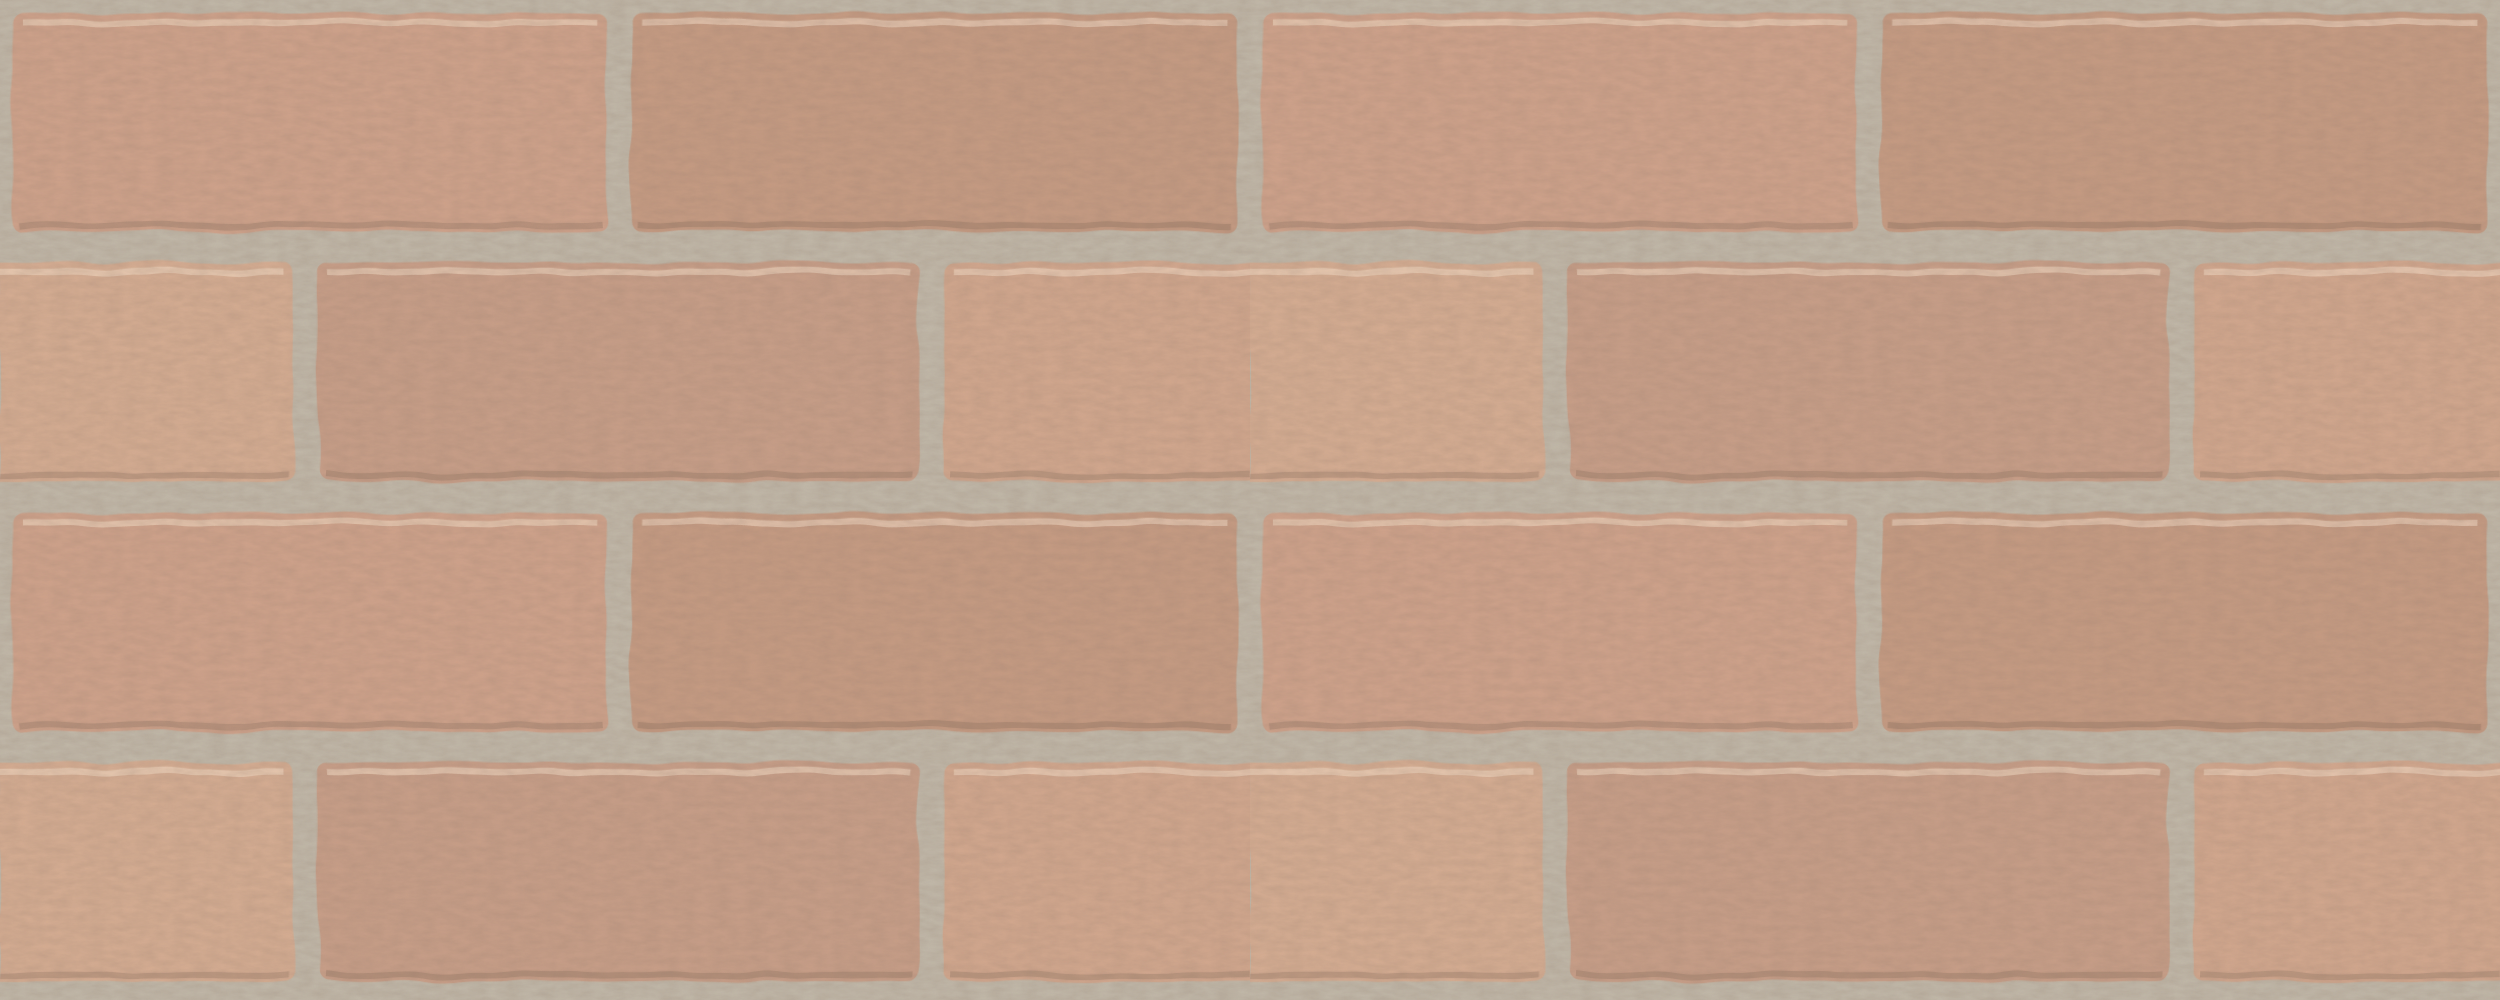
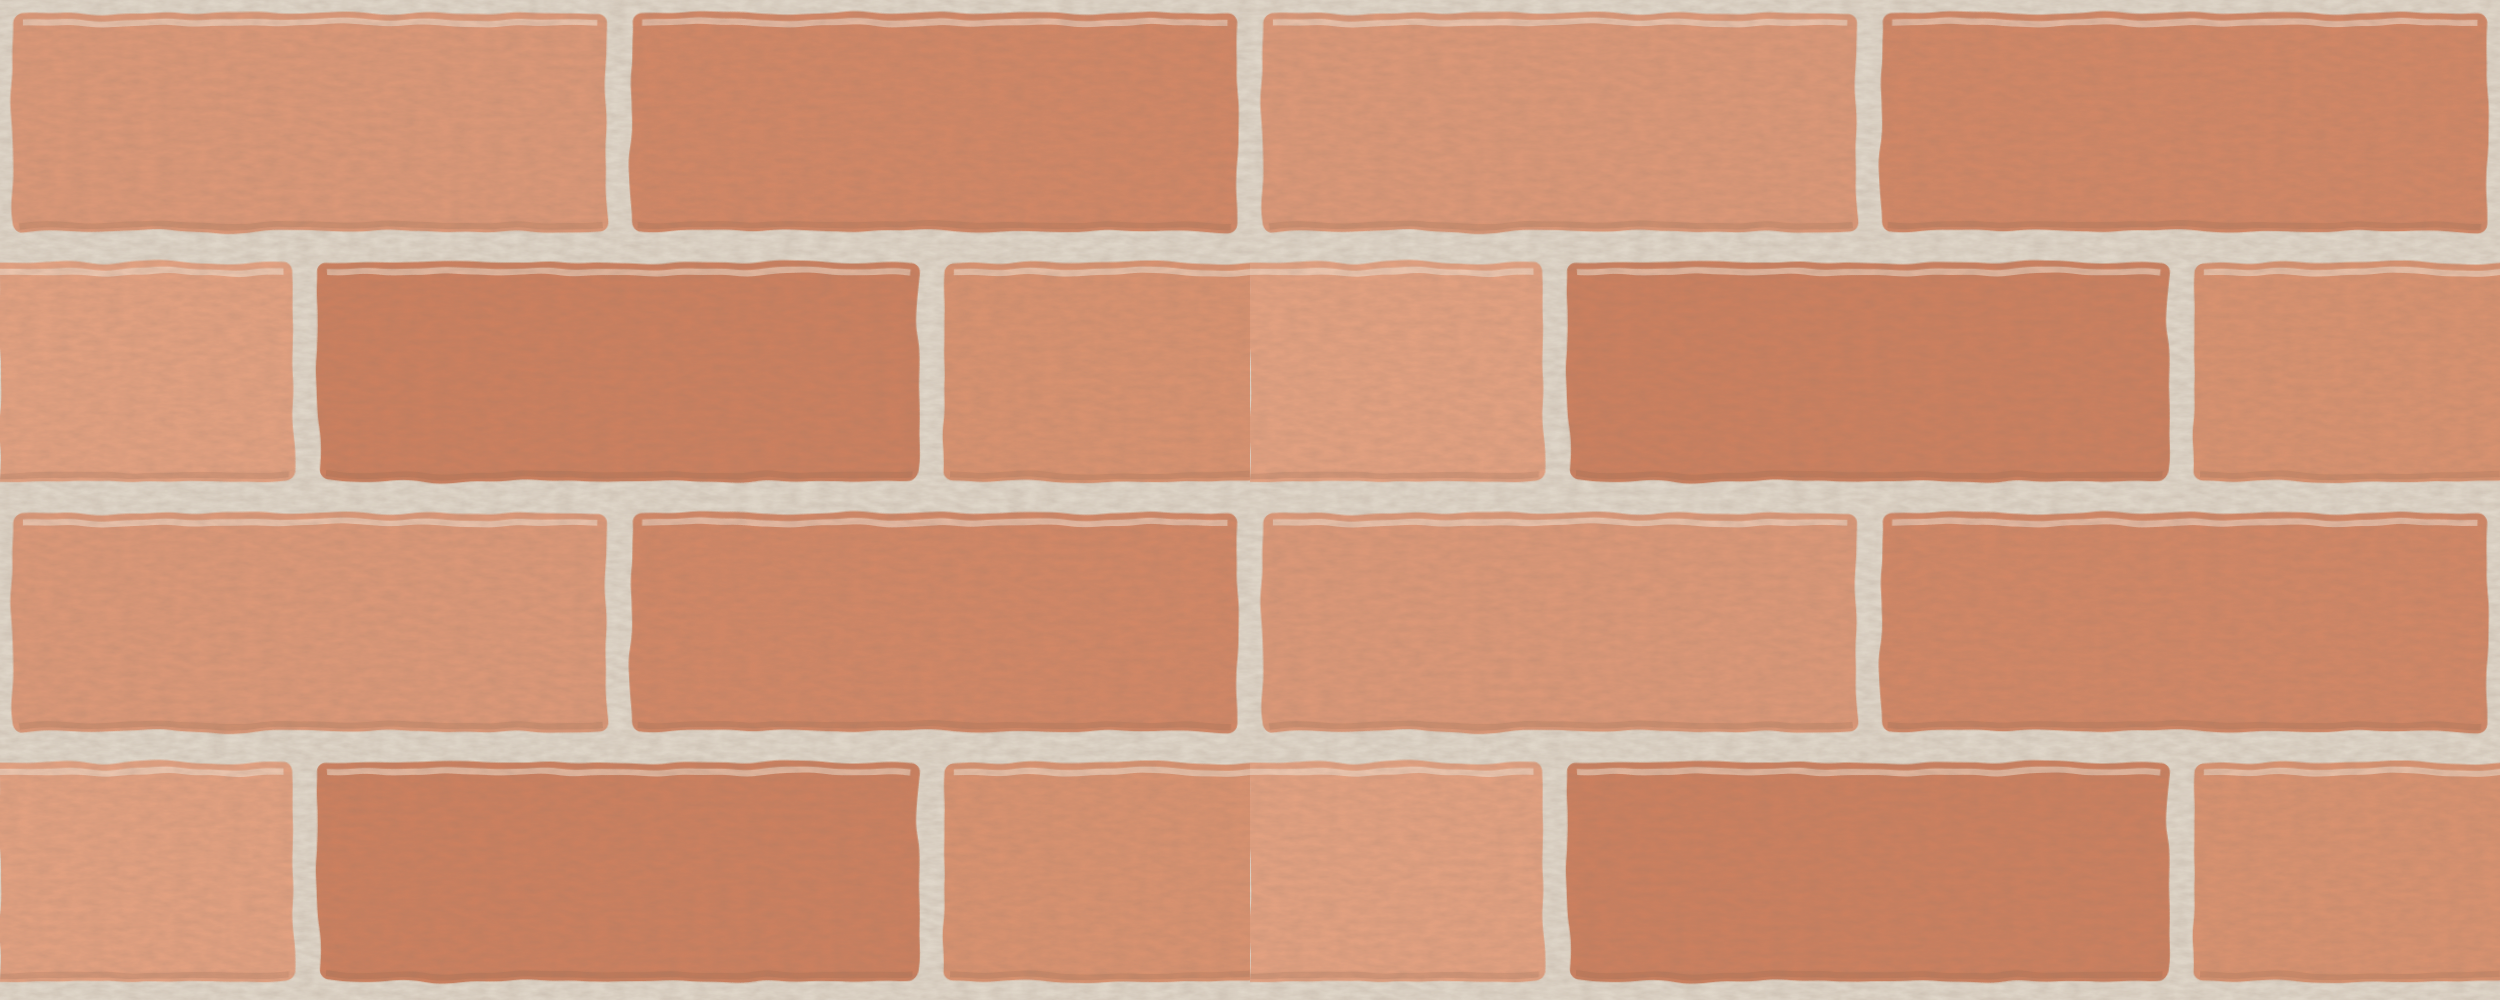
<svg xmlns="http://www.w3.org/2000/svg" width="800" height="320" viewBox="0 0 800 320">
  <defs>
    <filter id="grain" x="0" y="0" width="100%" height="100%">
      <feTurbulence type="fractalNoise" baseFrequency=".18 .48" numOctaves="3" stitchTiles="stitch" seed="23" />
      <feColorMatrix type="matrix" values="0 0 0 0 .26 0 0 0 0 .18 0 0 0 0 .13 0 0 0 .25 -.035" />
    </filter>
    <filter id="rough" x="-2%" y="-5%" width="104%" height="110%">
      <feTurbulence type="fractalNoise" baseFrequency=".045" numOctaves="2" seed="6" result="noise" />
      <feDisplacementMap in="SourceGraphic" in2="noise" scale="3" xChannelSelector="R" yChannelSelector="G" />
    </filter>
    <pattern id="brick" width="400" height="160" patternUnits="userSpaceOnUse">
-       <path fill="#bfb6a7" d="M0 0h400v160H0z" />
+       <path fill="#e0d7ca" d="M0 0h400v160H0z" />
      <g filter="url(#rough)">
-         <rect x="4" y="4" width="190" height="70" rx="3" fill="#cda18a" />
-         <rect x="202" y="4" width="194" height="70" rx="3" fill="#c49a82" />
-         <rect x="-96" y="84" width="190" height="70" rx="3" fill="#d3ab91" />
-         <rect x="102" y="84" width="192" height="70" rx="3" fill="#c69d87" />
-         <rect x="302" y="84" width="192" height="70" rx="3" fill="#d0a68d" />
+         <rect x="4" y="4" width="190" height="70" rx="3" fill="#dc9878" />
+         <rect x="202" y="4" width="194" height="70" rx="3" fill="#d28766" />
+         <rect x="-96" y="84" width="190" height="70" rx="3" fill="#e3a181" />
+         <rect x="102" y="84" width="192" height="70" rx="3" fill="#cc805f" />
+         <rect x="302" y="84" width="192" height="70" rx="3" fill="#d99270" />
        <g fill="none" stroke-width="2">
-           <path stroke="#f0d9c3" opacity=".55" d="M7 7h184M205 7h188M0 87h91m14 0h186m14 0h95" />
-           <path stroke="#665044" opacity=".22" d="M6 72h186M204 72h190M0 152h92m12 0h188m12 0h96" />
+           <path stroke="#f5eadc" opacity=".5" d="M7 7h184M205 7h188M0 87h91m14 0h186m14 0h95" />
+           <path stroke="#825642" opacity=".18" d="M6 72h186M204 72h190M0 152h92m12 0h188m12 0h96" />
        </g>
      </g>
    </pattern>
  </defs>
  <rect width="800" height="320" fill="url(#brick)" />
  <rect width="800" height="320" filter="url(#grain)" />
</svg>
